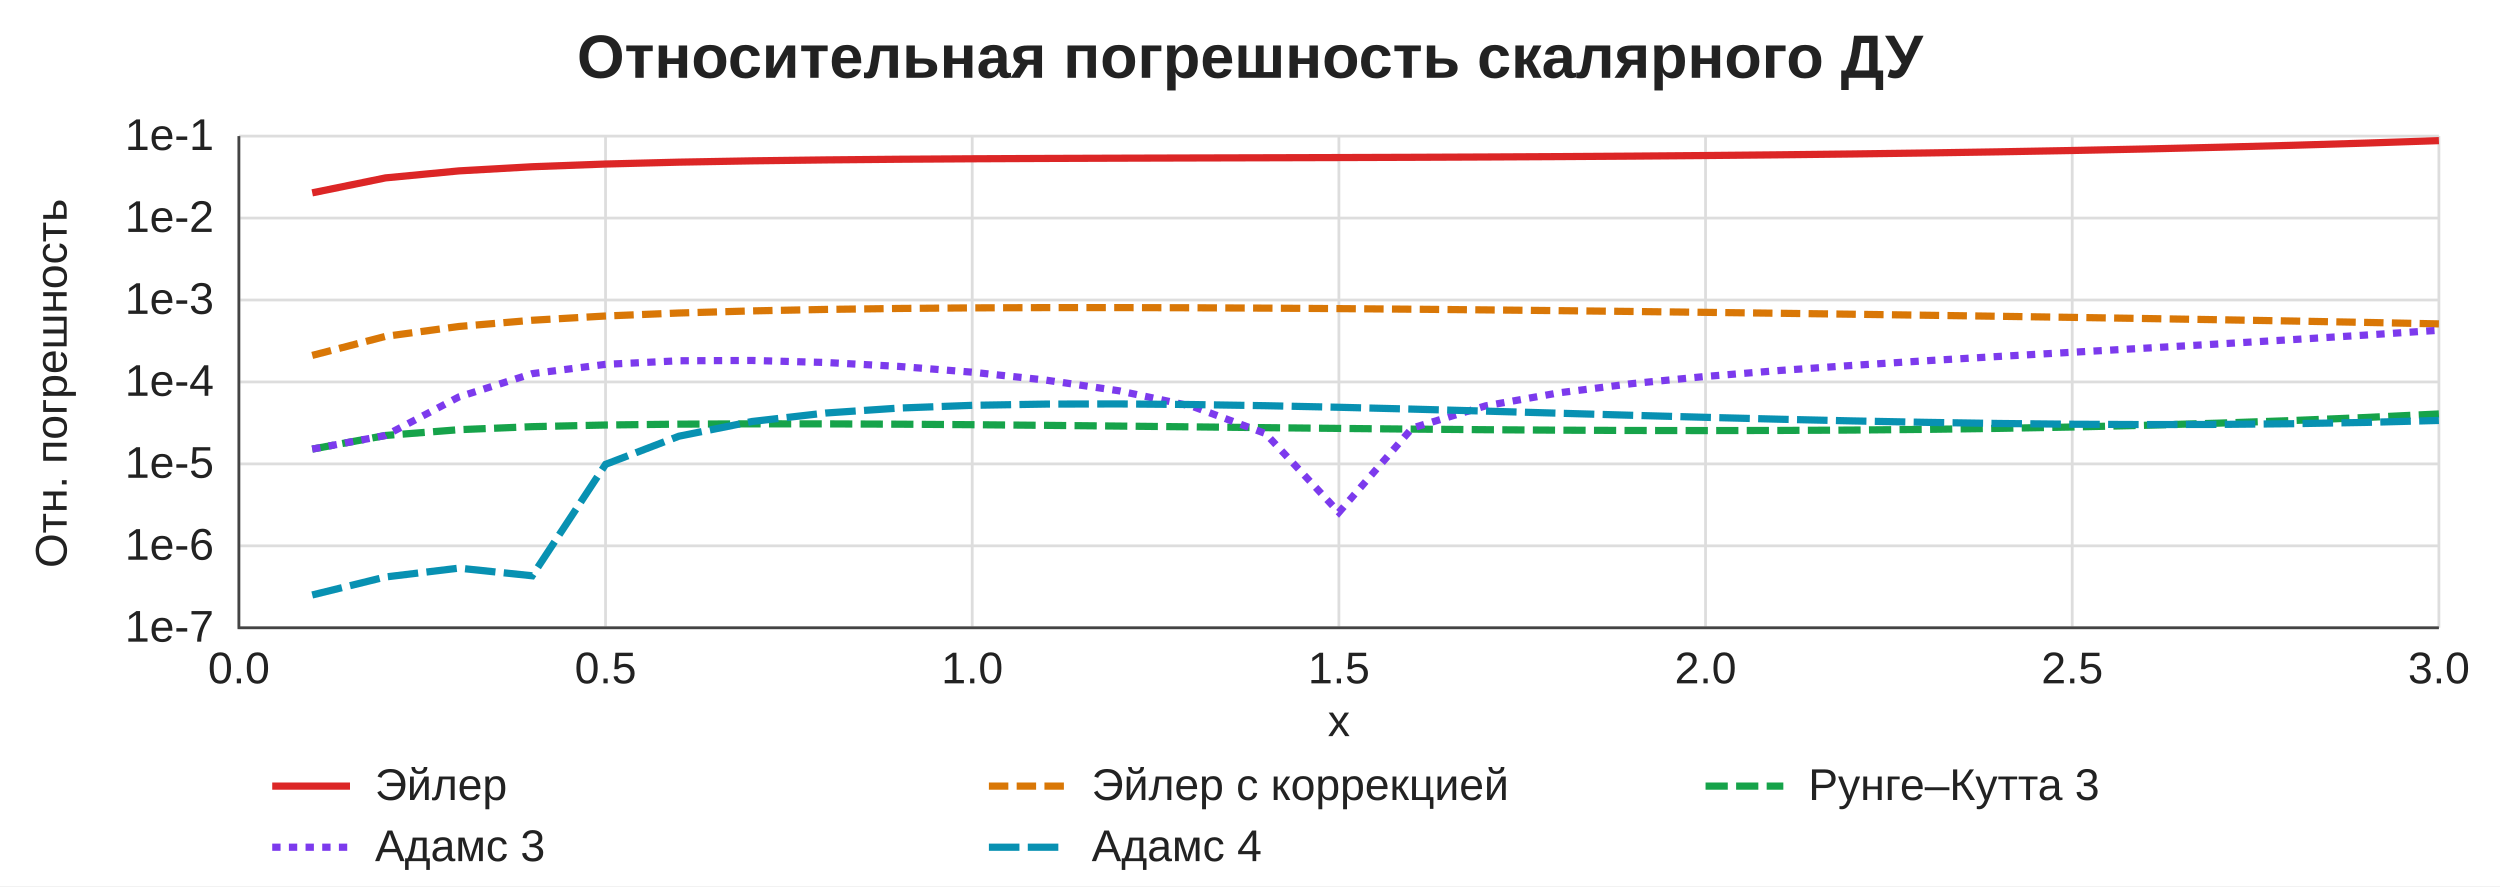
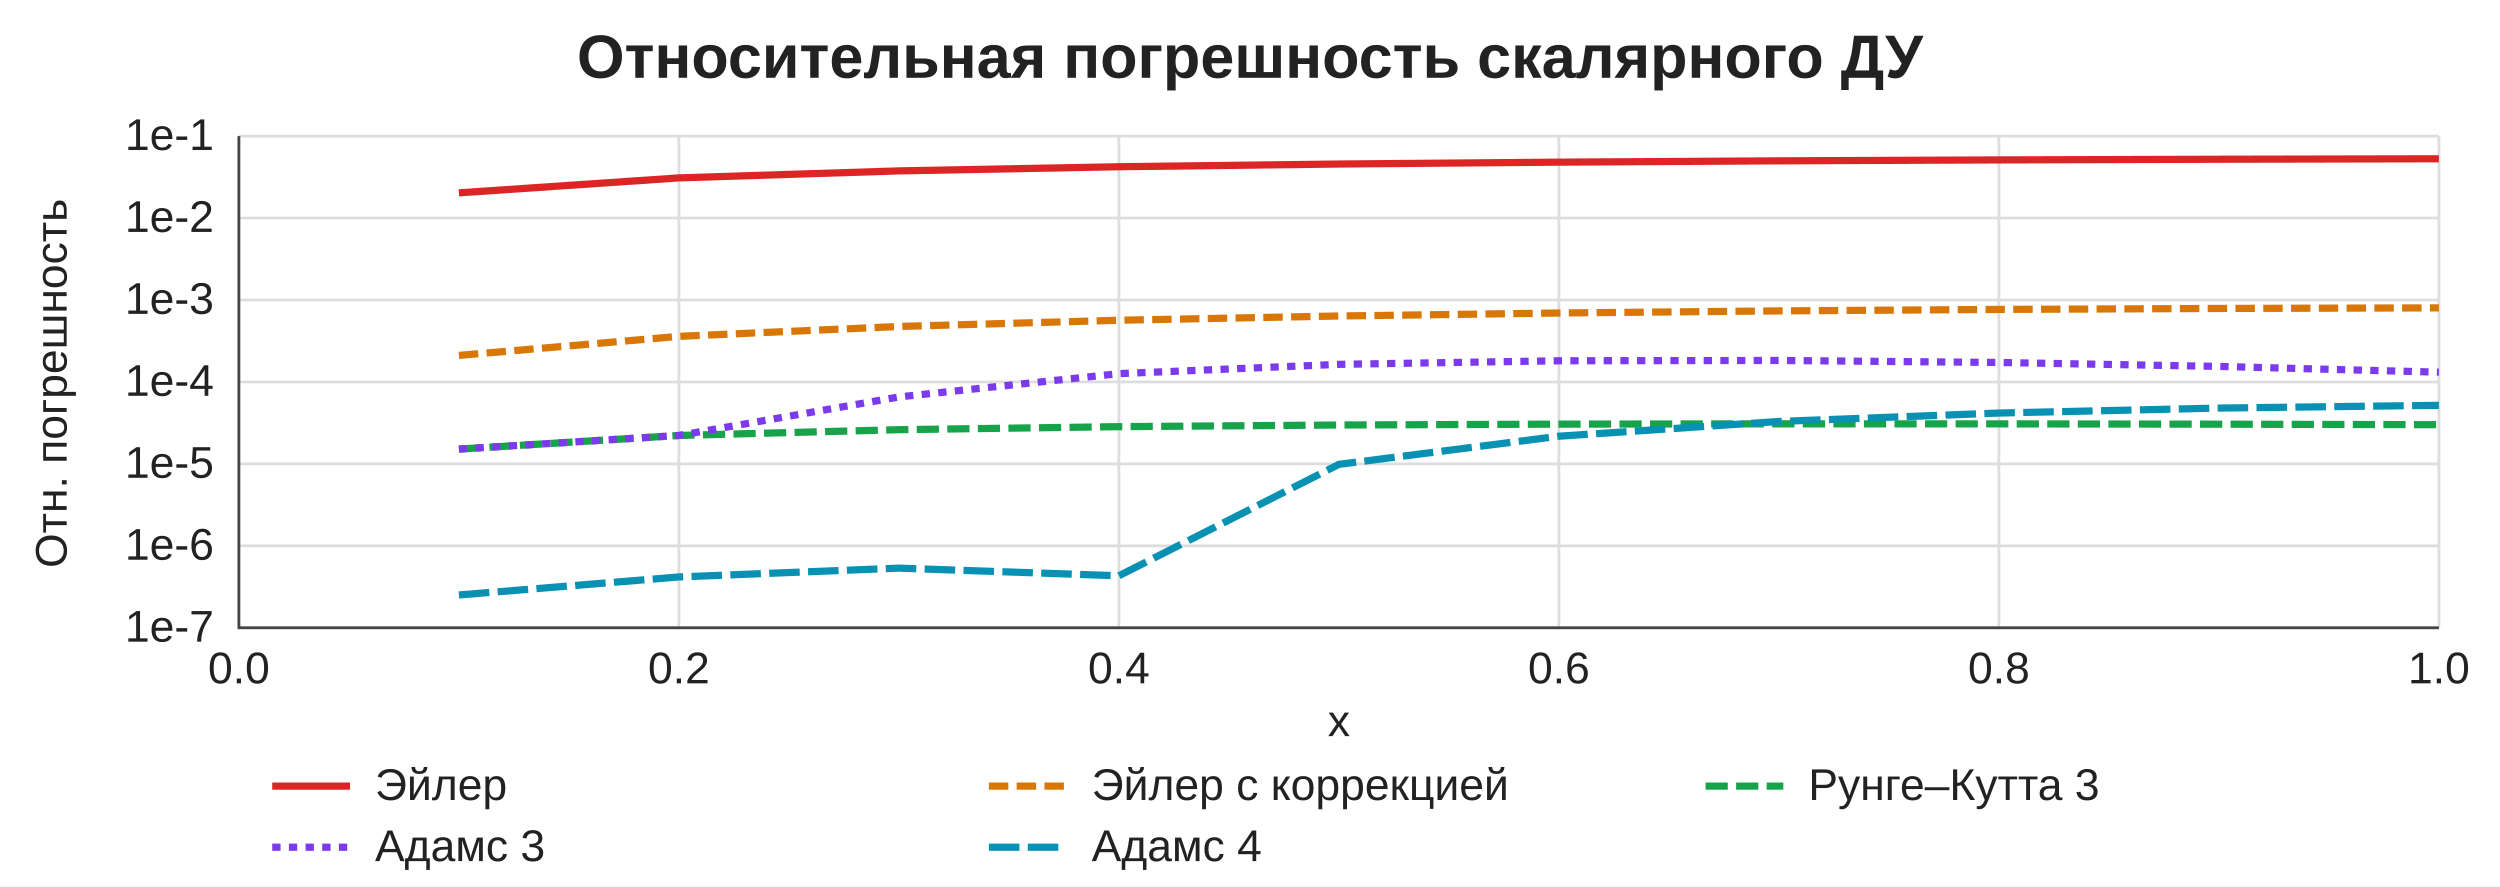
<svg xmlns="http://www.w3.org/2000/svg" width="900" height="319" viewBox="0 0 900 319">
  <rect width="100%" height="100%" fill="white" />
  <g font-family="Arial, sans-serif" fill="#222" font-size="16">
    <text x="450" y="28" text-anchor="middle" font-size="22" font-weight="bold">Относительная погрешность скалярного ДУ</text>
    <g stroke="#ddd">
      <style>text { stroke: none; }</style>
      <path d="M86 49V226" />
      <text x="86" y="246" text-anchor="middle">0.0</text>
-       <path d="M218 49V226" />
-       <text x="218" y="246" text-anchor="middle">0.5</text>
-       <path d="M350 49V226" />
-       <text x="350" y="246" text-anchor="middle">1.0</text>
-       <path d="M482 49V226" />
-       <text x="482" y="246" text-anchor="middle">1.5</text>
-       <path d="M614 49V226" />
-       <text x="614" y="246" text-anchor="middle">2.0</text>
-       <path d="M746 49V226" />
-       <text x="746" y="246" text-anchor="middle">2.5</text>
+       <path d="M244.4 49V226" />
+       <text x="244.4" y="246" text-anchor="middle">0.2</text>
+       <path d="M402.8 49V226" />
+       <text x="402.8" y="246" text-anchor="middle">0.4</text>
+       <path d="M561.2 49V226" />
+       <text x="561.2" y="246" text-anchor="middle">0.6</text>
+       <path d="M719.6 49V226" />
+       <text x="719.6" y="246" text-anchor="middle">0.8</text>
      <path d="M878 49V226" />
-       <text x="878" y="246" text-anchor="middle">3.0</text>
+       <text x="878" y="246" text-anchor="middle">1.0</text>
      <path d="M86 226H878" />
      <text x="77" y="231" text-anchor="end">1e-7</text>
      <path d="M86 196.5H878" />
      <text x="77" y="201.5" text-anchor="end">1e-6</text>
      <path d="M86 167H878" />
      <text x="77" y="172" text-anchor="end">1e-5</text>
      <path d="M86 137.5H878" />
      <text x="77" y="142.5" text-anchor="end">1e-4</text>
      <path d="M86 108H878" />
      <text x="77" y="113" text-anchor="end">1e-3</text>
      <path d="M86 78.5H878" />
      <text x="77" y="83.5" text-anchor="end">1e-2</text>
      <path d="M86 49H878" />
      <text x="77" y="54" text-anchor="end">1e-1</text>
    </g>
    <path d="M86 49V226H878" fill="none" stroke="#444" />
    <text x="482" y="265" text-anchor="middle">x</text>
    <text x="24" y="138" text-anchor="middle" transform="rotate(-90 24 138)">Отн. погрешность</text>
-     <path d="M112.4,69.424L138.8,64.038L165.2,61.519L191.6,60.026L218,59.048L244.4,58.375L270.8,57.902L297.2,57.567L323.6,57.329L350,57.16L376.4,57.038L402.8,56.946L429.2,56.869L455.6,56.797L482,56.72L508.4,56.629L534.8,56.516L561.2,56.376L587.6,56.203L614,55.99L640.4,55.734L666.8,55.43L693.2,55.072L719.6,54.657L746,54.179L772.4,53.632L798.8,53.011L825.2,52.309L851.6,51.515L878,50.619" fill="none" stroke="#dc2626" stroke-width="2.6" />
-     <path d="M112.4,127.946L138.8,121.087L165.2,117.533L191.6,115.29L218,113.759L244.4,112.681L270.8,111.92L297.2,111.392L323.6,111.044L350,110.835L376.4,110.739L402.8,110.733L429.2,110.8L455.6,110.926L482,111.101L508.4,111.315L534.8,111.561L561.2,111.834L587.6,112.129L614,112.444L640.4,112.775L666.8,113.122L693.2,113.485L719.6,113.862L746,114.257L772.4,114.67L798.8,115.106L825.2,115.568L851.6,116.063L878,116.598" fill="none" stroke="#d97706" stroke-width="2.6" stroke-dasharray="7 3" />
-     <path d="M112.4,161.674L138.8,156.77L165.2,154.688L191.6,153.599L218,153.002L244.4,152.694L270.8,152.577L297.2,152.594L323.6,152.708L350,152.891L376.4,153.124L402.8,153.389L429.2,153.671L455.6,153.955L482,154.229L508.4,154.48L534.8,154.695L561.2,154.862L587.6,154.971L614,155.008L640.4,154.962L666.8,154.823L693.2,154.578L719.6,154.216L746,153.728L772.4,153.102L798.8,152.33L825.2,151.399L851.6,150.301L878,149.023" fill="none" stroke="#16a34a" stroke-width="2.6" stroke-dasharray="8 3" />
-     <path d="M112.4,161.674L138.8,156.77L165.2,142.895L191.6,134.513L218,131.167L244.4,129.879L270.8,129.768L297.2,130.491L323.6,131.906L350,133.986L376.4,136.822L402.8,140.679L429.2,146.265L455.6,156.081L482,184.452L508.4,154.088L534.8,146.113L561.2,141.417L587.6,138.098L614,135.522L640.4,133.393L666.8,131.547L693.2,129.879L719.6,128.319L746,126.814L772.4,125.326L798.8,123.818L825.2,122.262L851.6,120.63L878,118.895" fill="none" stroke="#7c3aed" stroke-width="2.6" stroke-dasharray="3 3" />
-     <path d="M112.4,214.19L138.8,207.707L165.2,204.527L191.6,207.284L218,167.169L244.4,157.036L270.8,151.728L297.2,148.695L323.6,146.906L350,145.918L376.4,145.473L402.8,145.413L429.2,145.632L455.6,146.052L482,146.617L508.4,147.28L534.8,148.003L561.2,148.755L587.6,149.507L614,150.235L640.4,150.915L666.8,151.525L693.2,152.044L719.6,152.45L746,152.724L772.4,152.844L798.8,152.789L825.2,152.538L851.6,152.07L878,151.363" fill="none" stroke="#0891b2" stroke-width="2.6" stroke-dasharray="11 3" />
+     <path d="M165.2,69.424L244.4,64.038L323.6,61.519L402.8,60.026L482,59.048L561.2,58.375L640.4,57.902L719.6,57.567L798.8,57.329L878,57.16" fill="none" stroke="#dc2626" stroke-width="2.6" />
+     <path d="M165.2,127.946L244.4,121.087L323.6,117.533L402.8,115.29L482,113.759L561.2,112.681L640.4,111.92L719.6,111.392L798.8,111.044L878,110.835" fill="none" stroke="#d97706" stroke-width="2.6" stroke-dasharray="7 3" />
+     <path d="M165.2,161.674L244.4,156.77L323.6,154.688L402.8,153.599L482,153.002L561.2,152.694L640.4,152.577L719.6,152.594L798.8,152.708L878,152.891" fill="none" stroke="#16a34a" stroke-width="2.6" stroke-dasharray="8 3" />
+     <path d="M165.2,161.674L244.4,156.77L323.6,142.895L402.8,134.513L482,131.167L561.2,129.879L640.4,129.768L719.6,130.491L798.8,131.906L878,133.986" fill="none" stroke="#7c3aed" stroke-width="2.6" stroke-dasharray="3 3" />
+     <path d="M165.2,214.19L244.4,207.707L323.6,204.527L402.8,207.284L482,167.169L561.2,157.036L640.4,151.728L719.6,148.695L798.8,146.906L878,145.918" fill="none" stroke="#0891b2" stroke-width="2.6" stroke-dasharray="11 3" />
    <path d="M98 283h28" stroke="#dc2626" stroke-width="2.6" />
    <text x="135" y="288">Эйлер</text>
    <path d="M356 283h28" stroke="#d97706" stroke-width="2.6" stroke-dasharray="7 3" />
    <text x="393" y="288">Эйлер с коррекцией</text>
    <path d="M614 283h28" stroke="#16a34a" stroke-width="2.6" stroke-dasharray="8 3" />
    <text x="651" y="288">Рунге–Кутта 3</text>
    <path d="M98 305h28" stroke="#7c3aed" stroke-width="2.6" stroke-dasharray="3 3" />
    <text x="135" y="310">Адамс 3</text>
    <path d="M356 305h28" stroke="#0891b2" stroke-width="2.6" stroke-dasharray="11 3" />
    <text x="393" y="310">Адамс 4</text>
  </g>
</svg>
